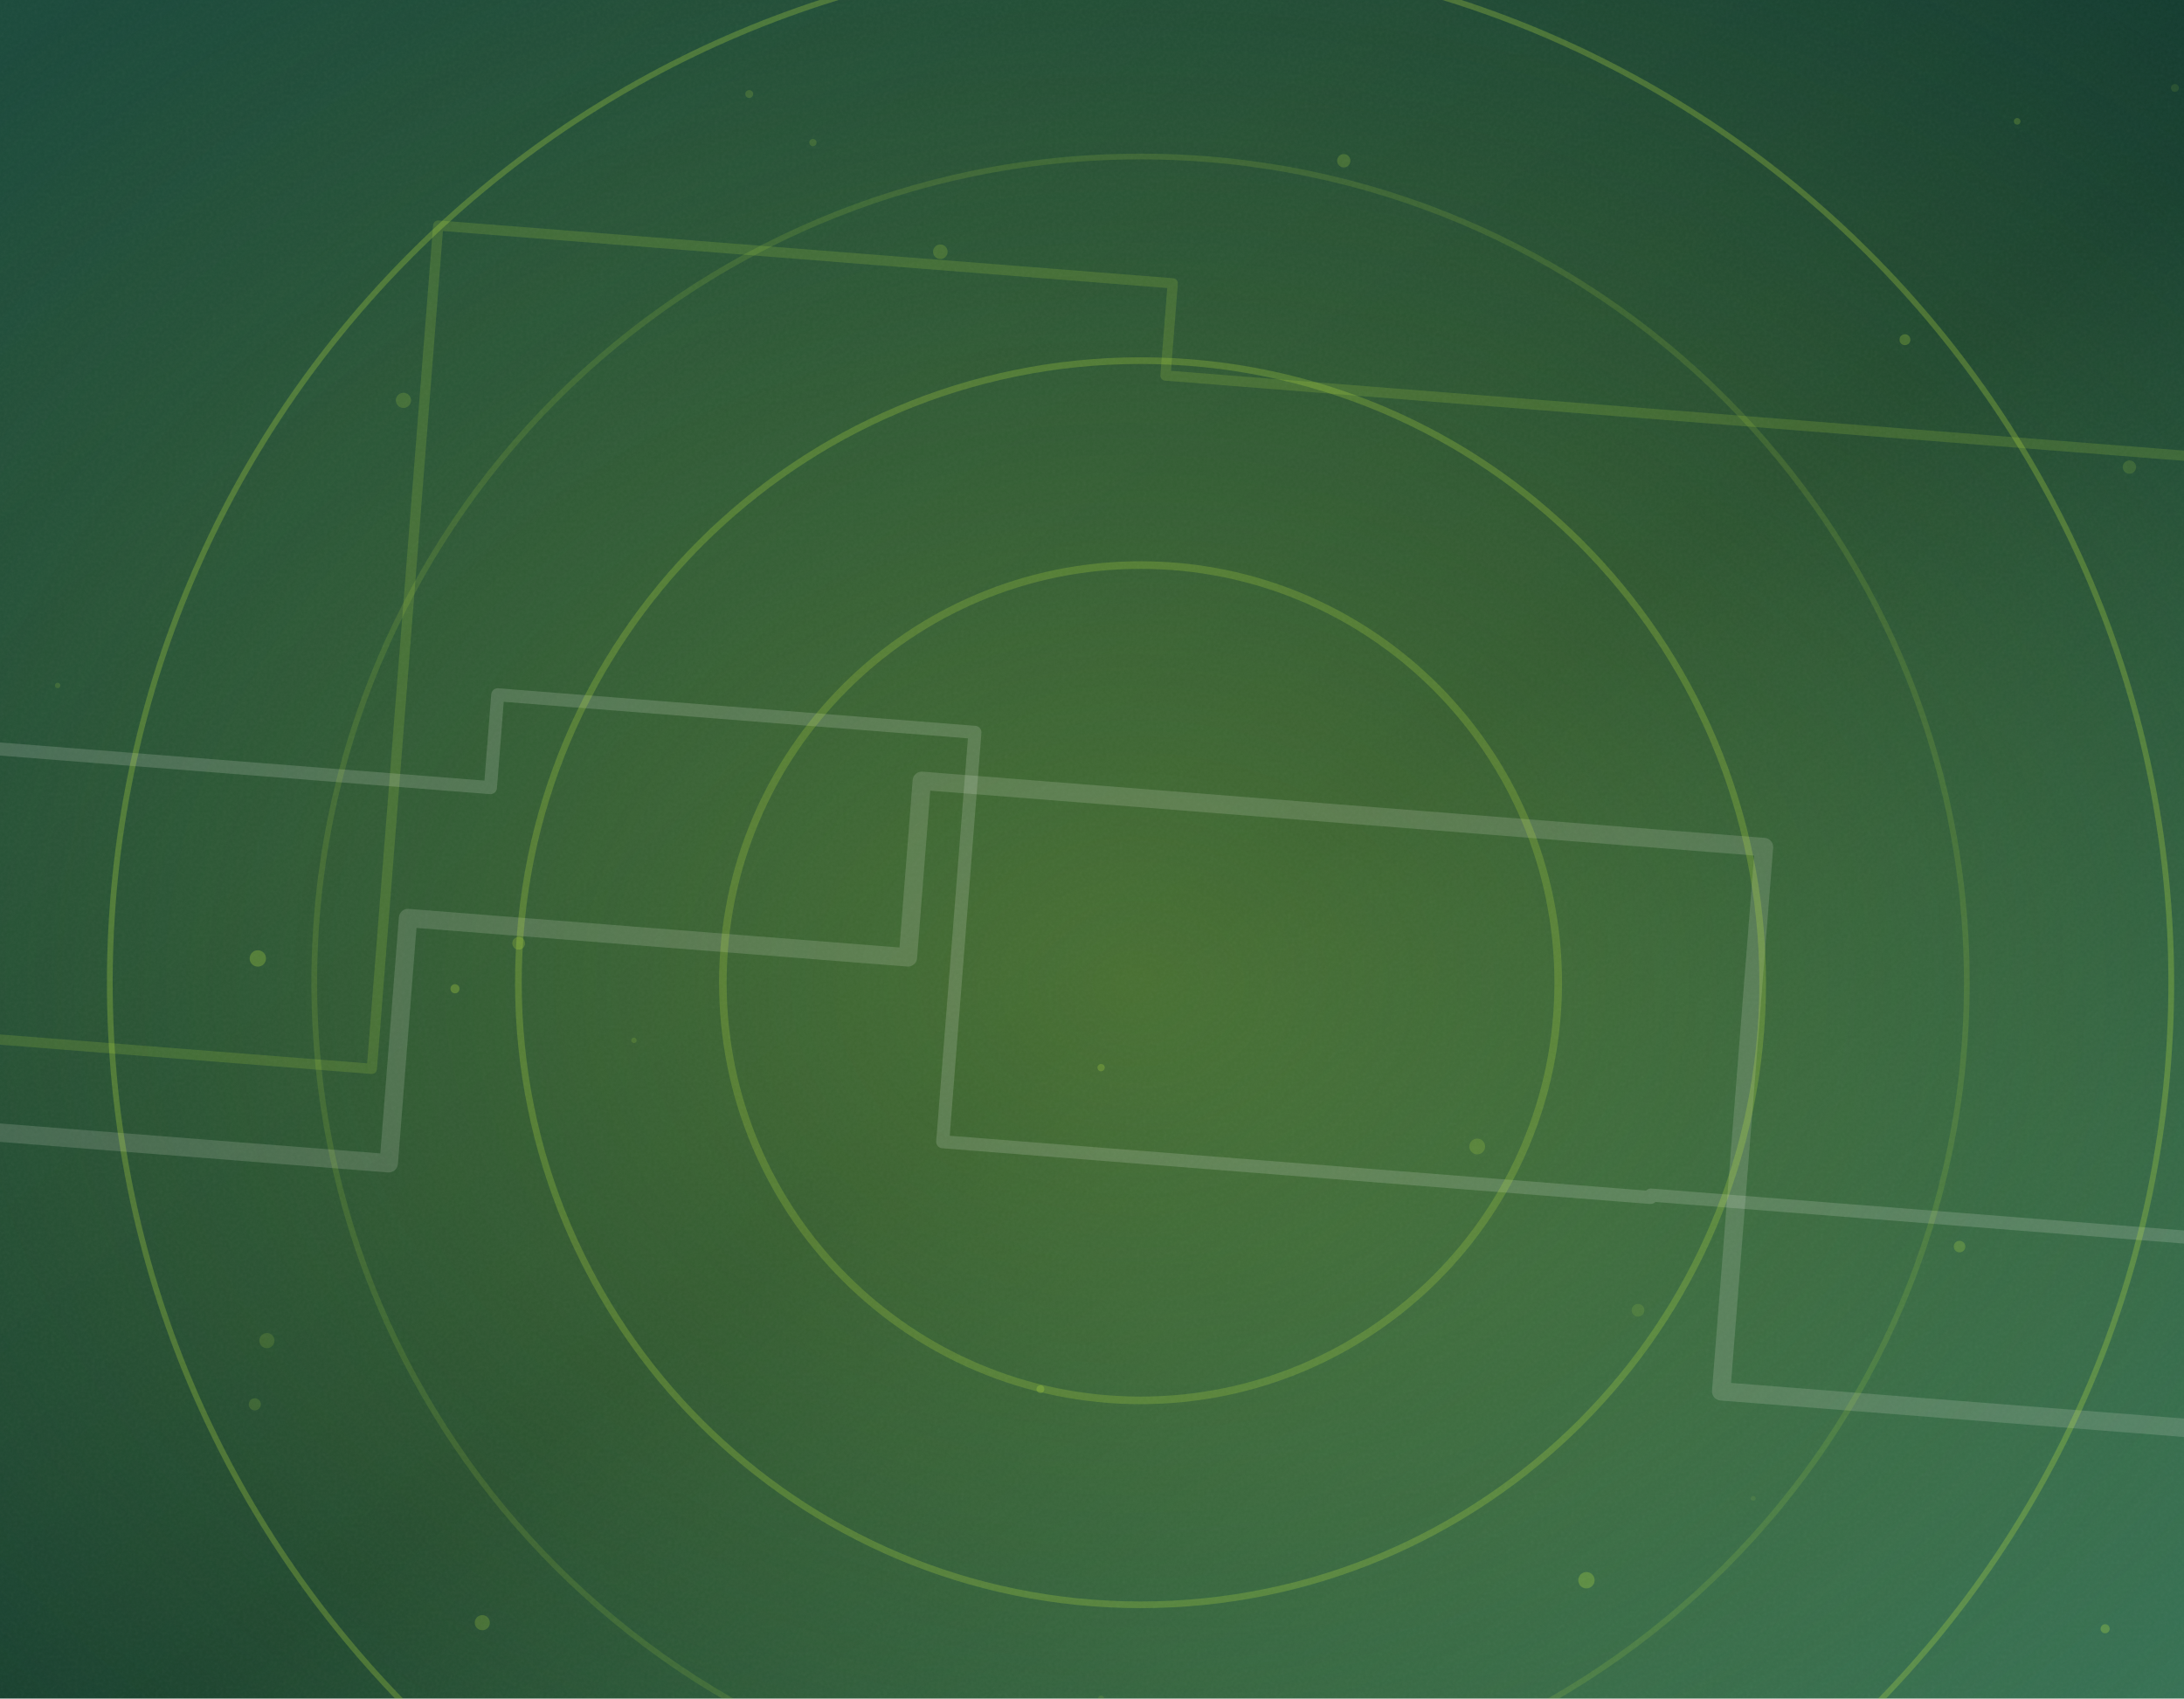
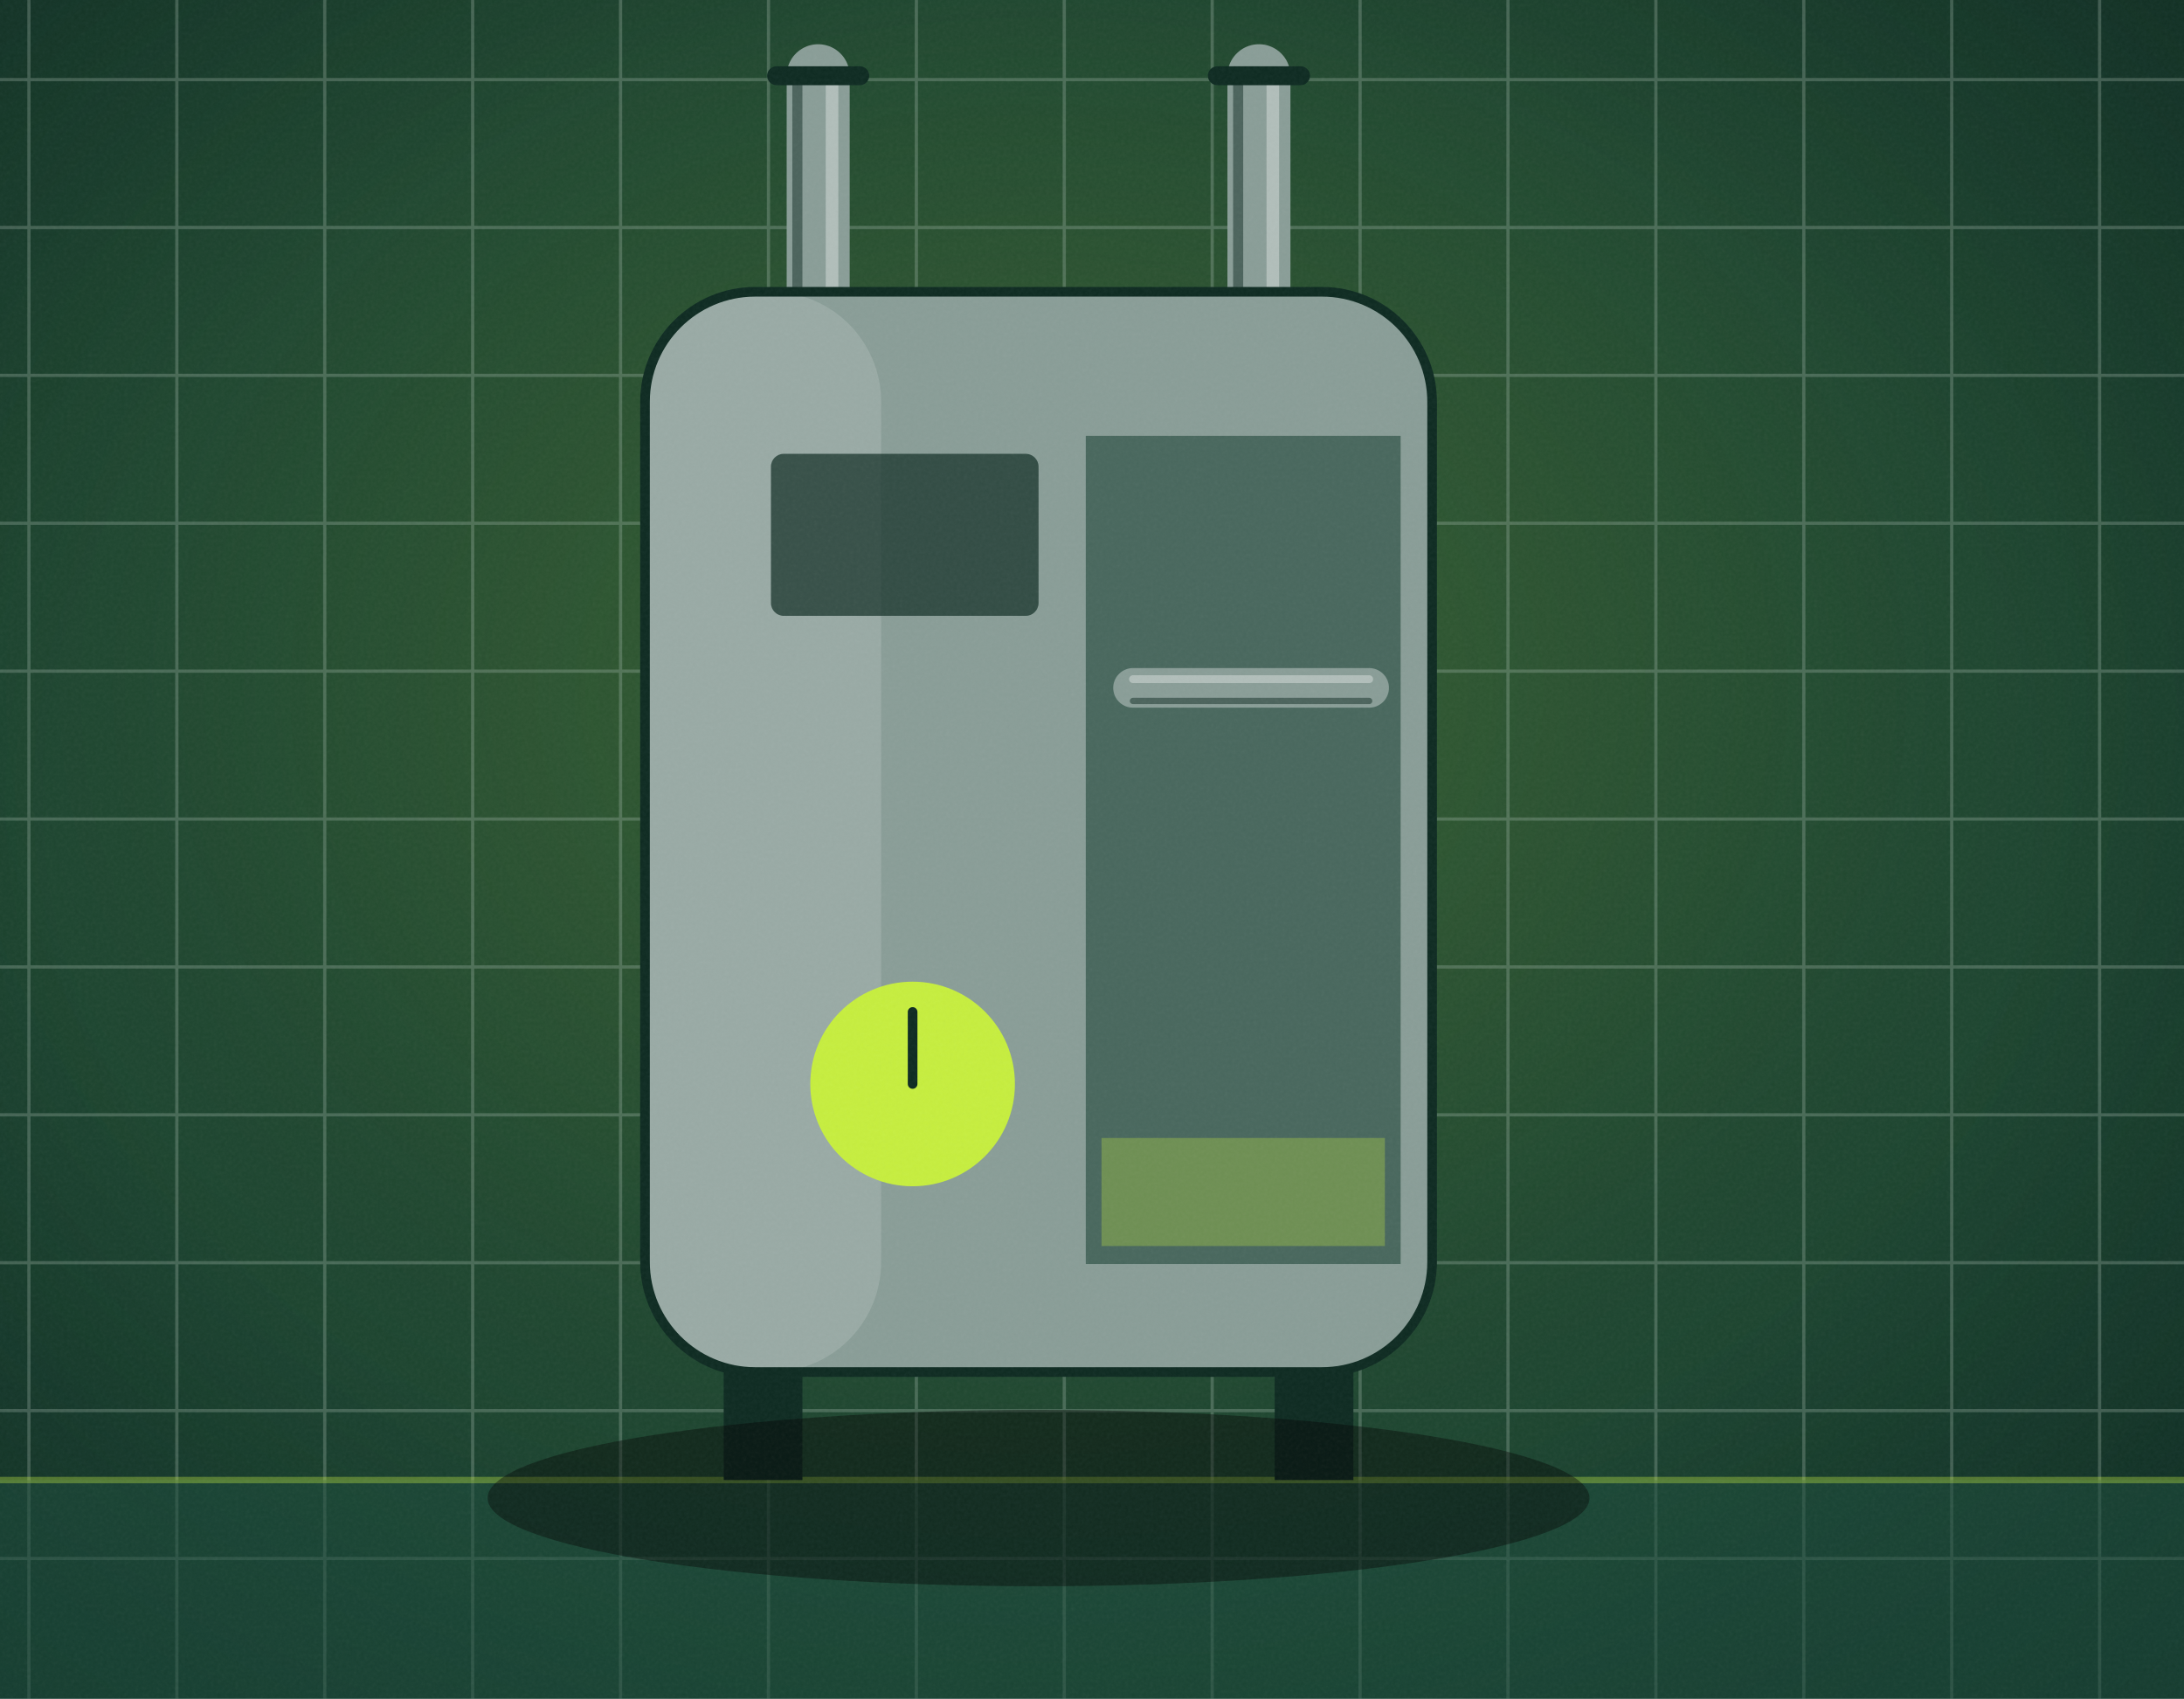
- <svg xmlns="http://www.w3.org/2000/svg" viewBox="0 0 720 560" width="720" height="560" role="img" aria-label="Plumbing service photograph 3">
+ <svg xmlns="http://www.w3.org/2000/svg" viewBox="0 0 720 560" width="720" height="560" role="img" aria-label="Cutaway of a domestic water heater tank">
  <defs>
-     <linearGradient id="g" x1="0" y1="0" x2="1" y2="1">
-       <stop offset="0%" stop-color="#1b4a3b" />
-       <stop offset="55%" stop-color="#123a2e" />
-       <stop offset="100%" stop-color="#2f6b55" />
-     </linearGradient>
-     <radialGradient id="glow" cx="0.52" cy="0.58" r="0.75">
-       <stop offset="0%" stop-color="#c6ee3e" stop-opacity="0.3" />
-       <stop offset="100%" stop-color="#c6ee3e" stop-opacity="0" />
-     </radialGradient>
-     <filter id="grain">
+     <filter id="gr-s103">
      <feTurbulence type="fractalNoise" baseFrequency="0.9" numOctaves="3" />
      <feColorMatrix type="saturate" values="0" />
    </filter>
-     <clipPath id="clip">
-       <rect width="720" height="560" />
+     <clipPath id="frame-s103">
+       <rect width="100%" height="100%" />
    </clipPath>
  </defs>
-   <g clip-path="url(#clip)">
-     <rect width="720" height="560" fill="url(#g)" />
-     <rect width="720" height="560" fill="url(#glow)" />
-     <g transform="rotate(4.5 360 280)">
-       <path d="M-72.0,401.4 L137.0,401.4 L137.0,320.3 L302.3,320.3 L302.3,261.9 L580.8,261.9 L580.8,441.9 L807.8,441.9 L807.8,273.3 L1137.0,273.3 L1137.0,390.6 L792.0,390.6" fill="none" stroke="#f6f4ec" stroke-width="6.063" stroke-linecap="round" stroke-linejoin="round" opacity="0.16" />
-       <path d="M-72.0,370.8 L129.0,370.8 L129.0,91.9 L371.9,91.9 L371.9,122.4 L716.8,122.4 L716.8,115.2 L792.0,115.2" fill="none" stroke="#c6ee3e" stroke-width="3.374" stroke-linecap="round" stroke-linejoin="round" opacity="0.16" />
-       <path d="M-72.0,275.3 L160.7,275.3 L160.7,244.6 L318.5,244.6 L318.5,380.0 L552.6,380.0 L552.6,379.2 L792.0,379.2" fill="none" stroke="#f6f4ec" stroke-width="4.303" stroke-linecap="round" stroke-linejoin="round" opacity="0.17" />
+   <rect width="720" height="560" fill="#123a2e" />
+   <g clip-path="url(#frame-s103)">
+     <g transform="translate(342.38,274.28) scale(1.06,1.06) translate(-360,-280)">
+       <rect width="720" height="560" fill="#123a2e" />
+       <radialGradient id="bloom-s103" cx="0.5" cy="0.42" r="0.72">
+         <stop offset="0%" stop-color="#c6ee3e" stop-opacity="0.22" />
+         <stop offset="55%" stop-color="#c6ee3e" stop-opacity="0.07" />
+         <stop offset="100%" stop-color="#c6ee3e" stop-opacity="0" />
+       </radialGradient>
+       <rect width="720" height="560" fill="url(#bloom-s103)" />
+       <radialGradient id="vig-s103" cx="0.5" cy="0.48" r="0.78">
+         <stop offset="55%" stop-color="#000000" stop-opacity="0" />
+         <stop offset="100%" stop-color="#000000" stop-opacity="0.34" />
+       </radialGradient>
+       <rect width="720" height="560" fill="url(#vig-s103)" />
+       <path d="M46,0 L46,560 M92,0 L92,560 M138,0 L138,560 M184,0 L184,560 M230,0 L230,560 M276,0 L276,560 M322,0 L322,560 M368,0 L368,560 M414,0 L414,560 M460,0 L460,560 M506,0 L506,560 M552,0 L552,560 M598,0 L598,560 M644,0 L644,560 M690,0 L690,560 M0,46 L720,46 M0,92 L720,92 M0,138 L720,138 M0,184 L720,184 M0,230 L720,230 M0,276 L720,276 M0,322 L720,322 M0,368 L720,368 M0,414 L720,414 M0,460 L720,460 M0,506 L720,506 M0,552 L720,552" stroke="#b4c6bc" stroke-width="1" opacity="0.28" fill="none" />
+       <rect x="0" y="481.6" width="720" height="78.4" fill="#1b4a3b" opacity="0.55" />
+       <line x1="0" y1="481.6" x2="720" y2="481.6" stroke="#c6ee3e" stroke-width="2" opacity="0.35" />
+       <g>
+         <path d="M291.46,44.8 L291.46,123.2" stroke="#899d97" stroke-width="19.6" stroke-linecap="round" fill="none" />
+         <path d="M295.77,44.8 L295.77,123.2" stroke="#b8c4c0" stroke-width="3.92" stroke-linecap="round" fill="none" opacity="0.85" />
+         <path d="M284.99,44.8 L284.99,123.2" stroke="#0d2a21" stroke-width="3.14" stroke-linecap="round" fill="none" opacity="0.5" />
+         <line x1="278.52" y1="44.8" x2="304.39" y2="44.8" stroke="#0d2a21" stroke-width="5.88" stroke-linecap="round" />
+       </g>
+       <g>
+         <path d="M428.54,44.8 L428.54,123.2" stroke="#899d97" stroke-width="19.6" stroke-linecap="round" fill="none" />
+         <path d="M432.86,44.8 L432.86,123.2" stroke="#b8c4c0" stroke-width="3.92" stroke-linecap="round" fill="none" opacity="0.85" />
+         <path d="M422.08,44.8 L422.08,123.2" stroke="#0d2a21" stroke-width="3.14" stroke-linecap="round" fill="none" opacity="0.5" />
+         <line x1="415.61" y1="44.8" x2="441.48" y2="44.8" stroke="#0d2a21" stroke-width="5.88" stroke-linecap="round" />
+       </g>
+       <rect x="237.6" y="112" width="244.8" height="336" rx="34.27" fill="#899d97" />
+       <rect x="237.6" y="112" width="73.44" height="336" rx="34.27" fill="#b8c4c0" opacity="0.35" />
+       <rect x="237.6" y="112" width="244.8" height="336" rx="34.27" fill="none" stroke="#0d2a21" stroke-width="3" />
+       <path d="M374.69,156.8 L472.61,156.8 L472.61,414.4 L374.69,414.4 Z" fill="#123a2e" opacity="0.55" />
+       <rect x="379.58" y="375.2" width="88.13" height="33.6" fill="#c6ee3e" opacity="0.3" />
+       <g>
+         <path d="M389.38,235.2 L462.82,235.2" stroke="#899d97" stroke-width="12.32" stroke-linecap="round" fill="none" />
+         <path d="M389.38,232.49 L462.82,232.49" stroke="#b8c4c0" stroke-width="2.46" stroke-linecap="round" fill="none" opacity="0.85" />
+         <path d="M389.38,239.27 L462.82,239.27" stroke="#0d2a21" stroke-width="1.97" stroke-linecap="round" fill="none" opacity="0.5" />
+       </g>
+       <circle cx="320.83" cy="358.4" r="31.82" fill="#c6ee3e" />
+       <line x1="320.83" y1="358.4" x2="320.83" y2="336" stroke="#0d2a21" stroke-width="3" stroke-linecap="round" />
+       <rect x="276.77" y="162.4" width="83.23" height="50.4" rx="4" fill="#0d2a21" opacity="0.7" />
+       <rect x="262.08" y="448" width="24.48" height="33.6" fill="#0d2a21" />
+       <rect x="433.44" y="448" width="24.48" height="33.6" fill="#0d2a21" />
+       <ellipse cx="360" cy="487.2" rx="171.36" ry="27.42" fill="#000000" opacity="0.4" />
+       <rect width="720" height="560" filter="url(#gr-s103)" opacity="0.055" />
    </g>
-     <circle cx="376" cy="324" r="137.7" fill="none" stroke="#c6ee3e" stroke-width="2.5" opacity="0.21" />
-     <circle cx="376" cy="324" r="205.1" fill="none" stroke="#c6ee3e" stroke-width="2.2" opacity="0.23" />
-     <circle cx="376" cy="324" r="272.4" fill="none" stroke="#c6ee3e" stroke-width="1.9" opacity="0.13" />
-     <circle cx="376" cy="324" r="339.8" fill="none" stroke="#c6ee3e" stroke-width="1.9" opacity="0.25" />
-     <circle cx="133" cy="132" r="2.5" fill="#c6ee3e" opacity="0.17" />
-     <circle cx="694" cy="537" r="1.5" fill="#c6ee3e" opacity="0.26" />
-     <circle cx="702" cy="154" r="2.2" fill="#c6ee3e" opacity="0.14" />
-     <circle cx="310" cy="83" r="2.4" fill="#c6ee3e" opacity="0.18" />
-     <circle cx="209" cy="343" r="0.9" fill="#c6ee3e" opacity="0.14" />
-     <circle cx="646" cy="411" r="1.9" fill="#c6ee3e" opacity="0.22" />
-     <circle cx="443" cy="53" r="2.2" fill="#c6ee3e" opacity="0.19" />
-     <circle cx="84" cy="463" r="2.0" fill="#c6ee3e" opacity="0.14" />
-     <circle cx="247" cy="31" r="1.3" fill="#c6ee3e" opacity="0.16" />
-     <circle cx="487" cy="378" r="2.6" fill="#c6ee3e" opacity="0.18" />
-     <circle cx="578" cy="494" r="0.8" fill="#c6ee3e" opacity="0.09" />
-     <circle cx="268" cy="47" r="1.2" fill="#c6ee3e" opacity="0.15" />
-     <circle cx="363" cy="352" r="1.2" fill="#c6ee3e" opacity="0.22" />
-     <circle cx="363" cy="560" r="1.0" fill="#c6ee3e" opacity="0.12" />
-     <circle cx="540" cy="432" r="2.1" fill="#c6ee3e" opacity="0.12" />
-     <circle cx="85" cy="316" r="2.7" fill="#c6ee3e" opacity="0.25" />
-     <circle cx="150" cy="326" r="1.5" fill="#c6ee3e" opacity="0.26" />
-     <circle cx="523" cy="521" r="2.7" fill="#c6ee3e" opacity="0.25" />
-     <circle cx="717" cy="29" r="1.3" fill="#c6ee3e" opacity="0.10" />
-     <circle cx="159" cy="535" r="2.5" fill="#c6ee3e" opacity="0.20" />
-     <circle cx="343" cy="458" r="1.3" fill="#c6ee3e" opacity="0.23" />
-     <circle cx="628" cy="112" r="1.8" fill="#c6ee3e" opacity="0.23" />
-     <circle cx="19" cy="226" r="0.9" fill="#c6ee3e" opacity="0.14" />
-     <circle cx="88" cy="442" r="2.5" fill="#c6ee3e" opacity="0.13" />
-     <circle cx="171" cy="311" r="2.1" fill="#c6ee3e" opacity="0.21" />
-     <circle cx="665" cy="40" r="1.1" fill="#c6ee3e" opacity="0.19" />
-     <rect width="720" height="560" filter="url(#grain)" opacity="0.05" />
  </g>
</svg>
